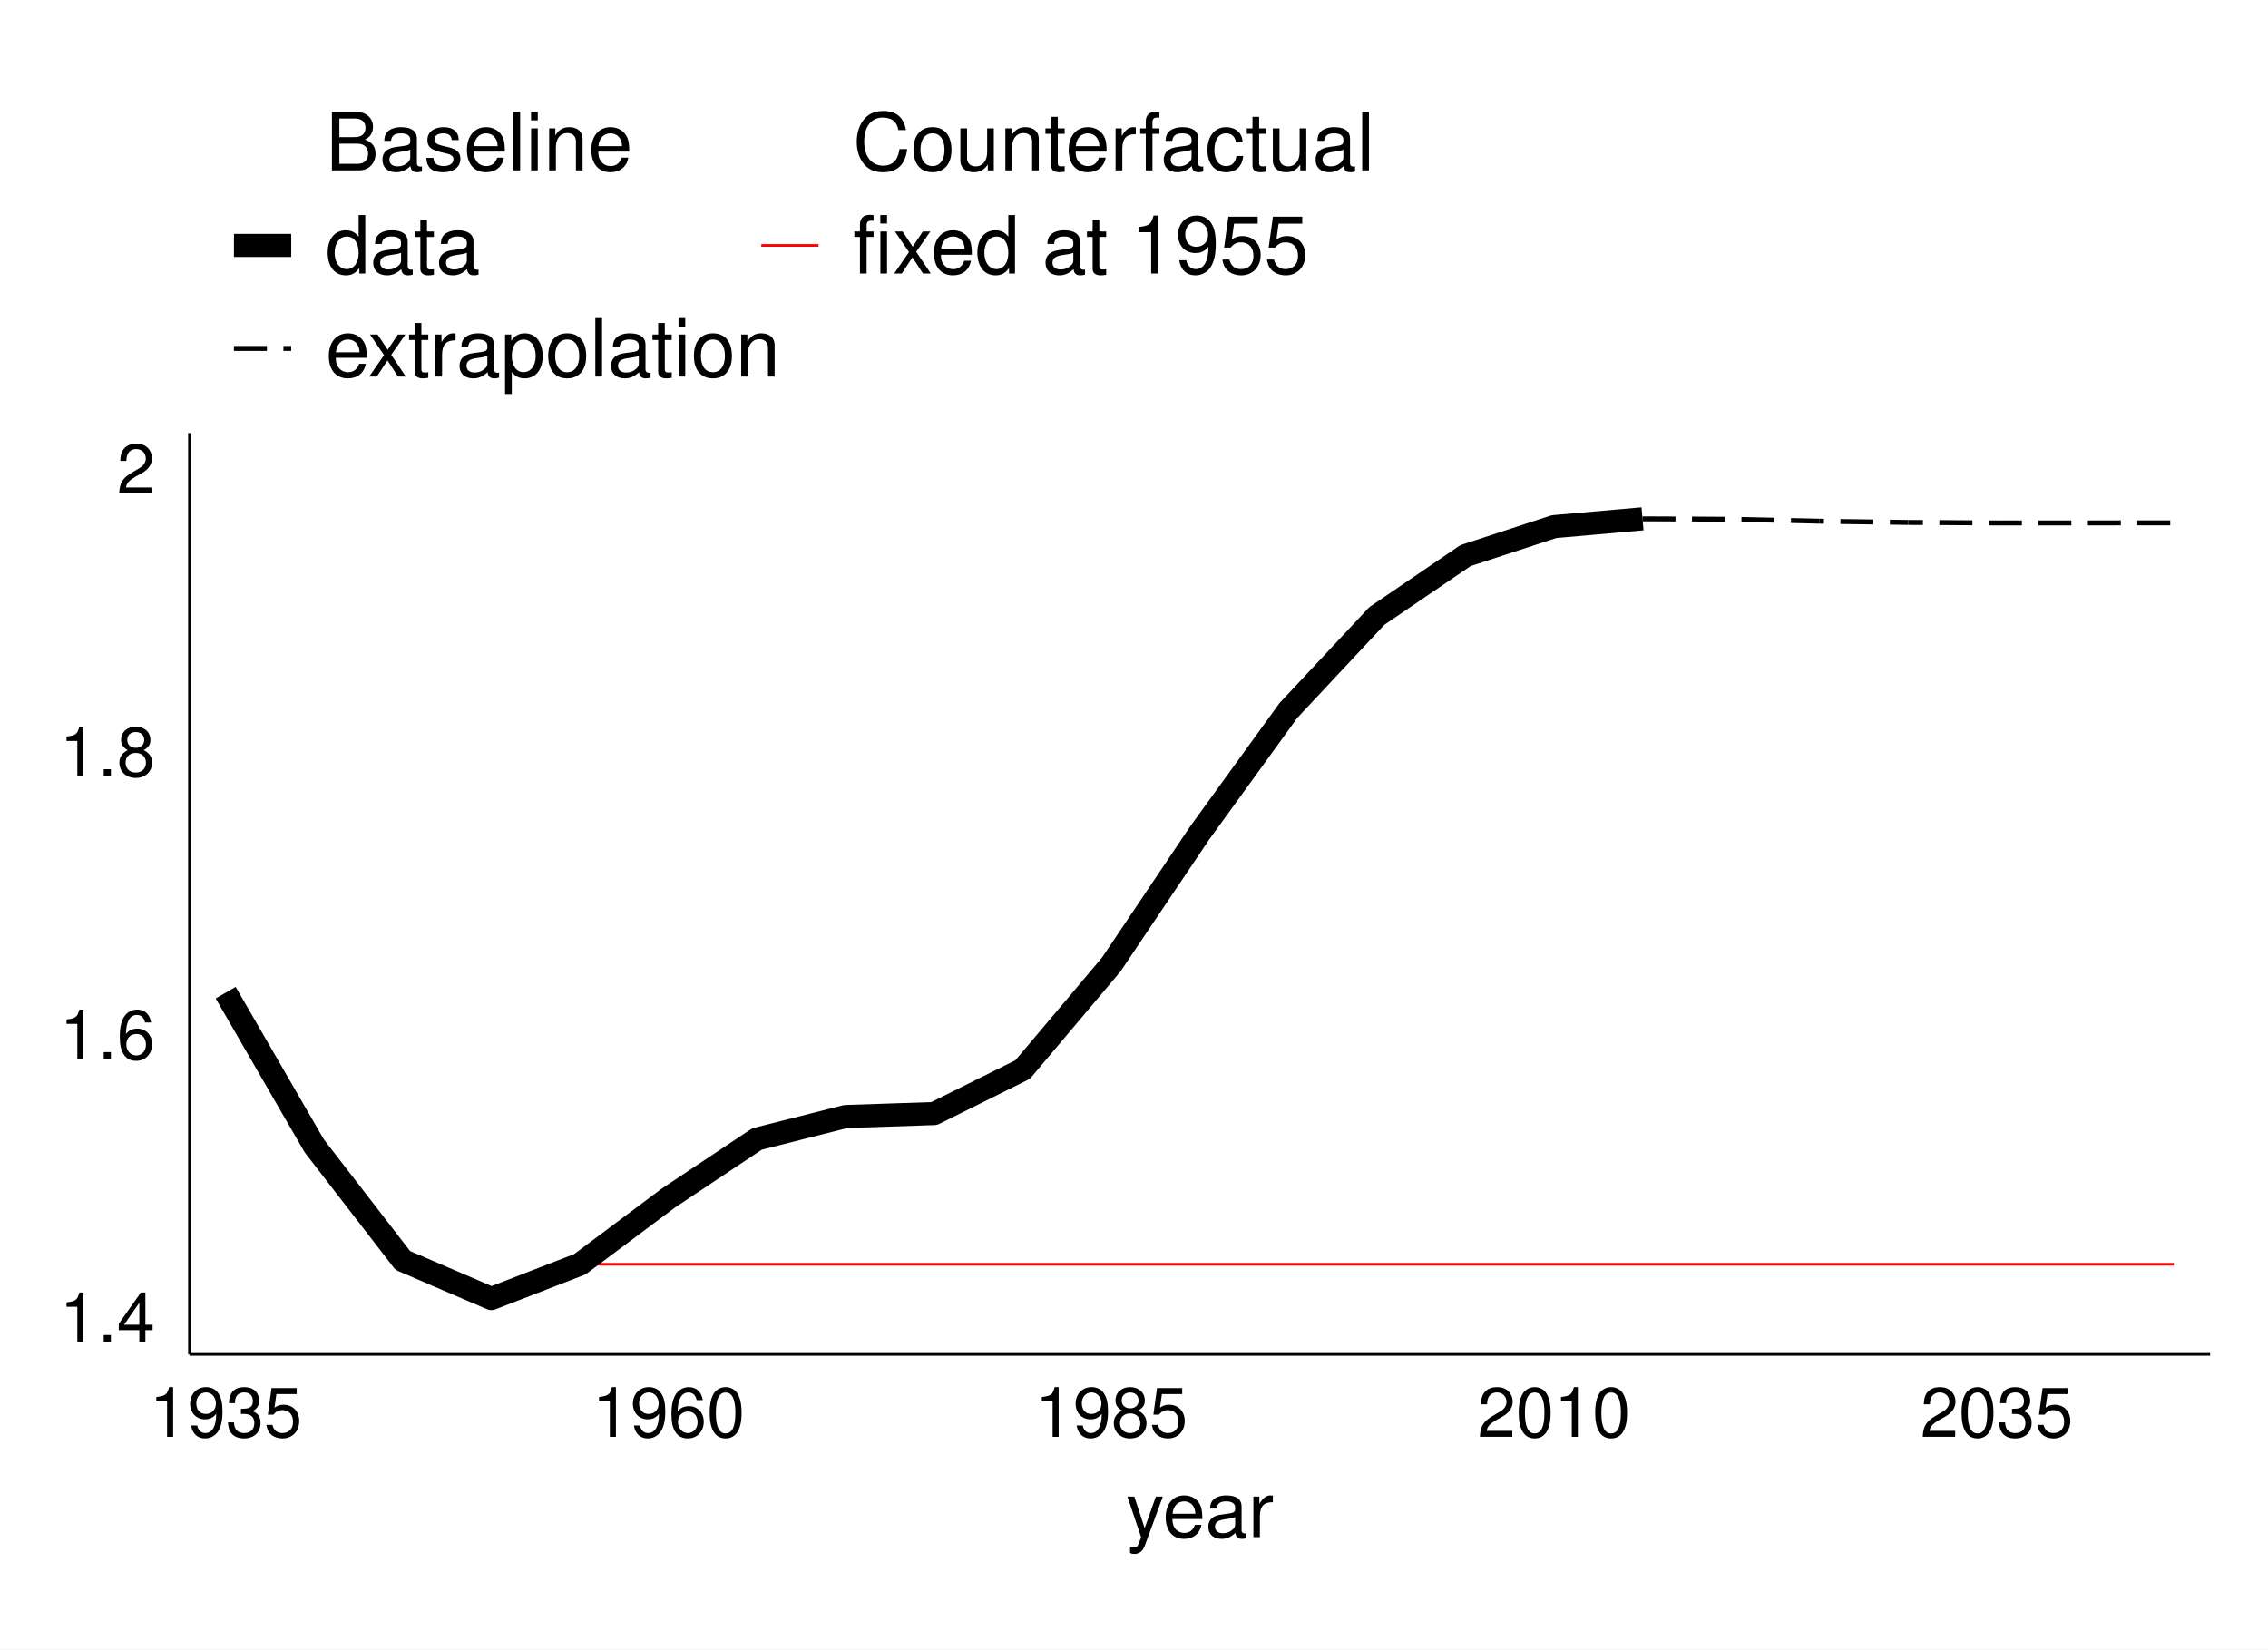
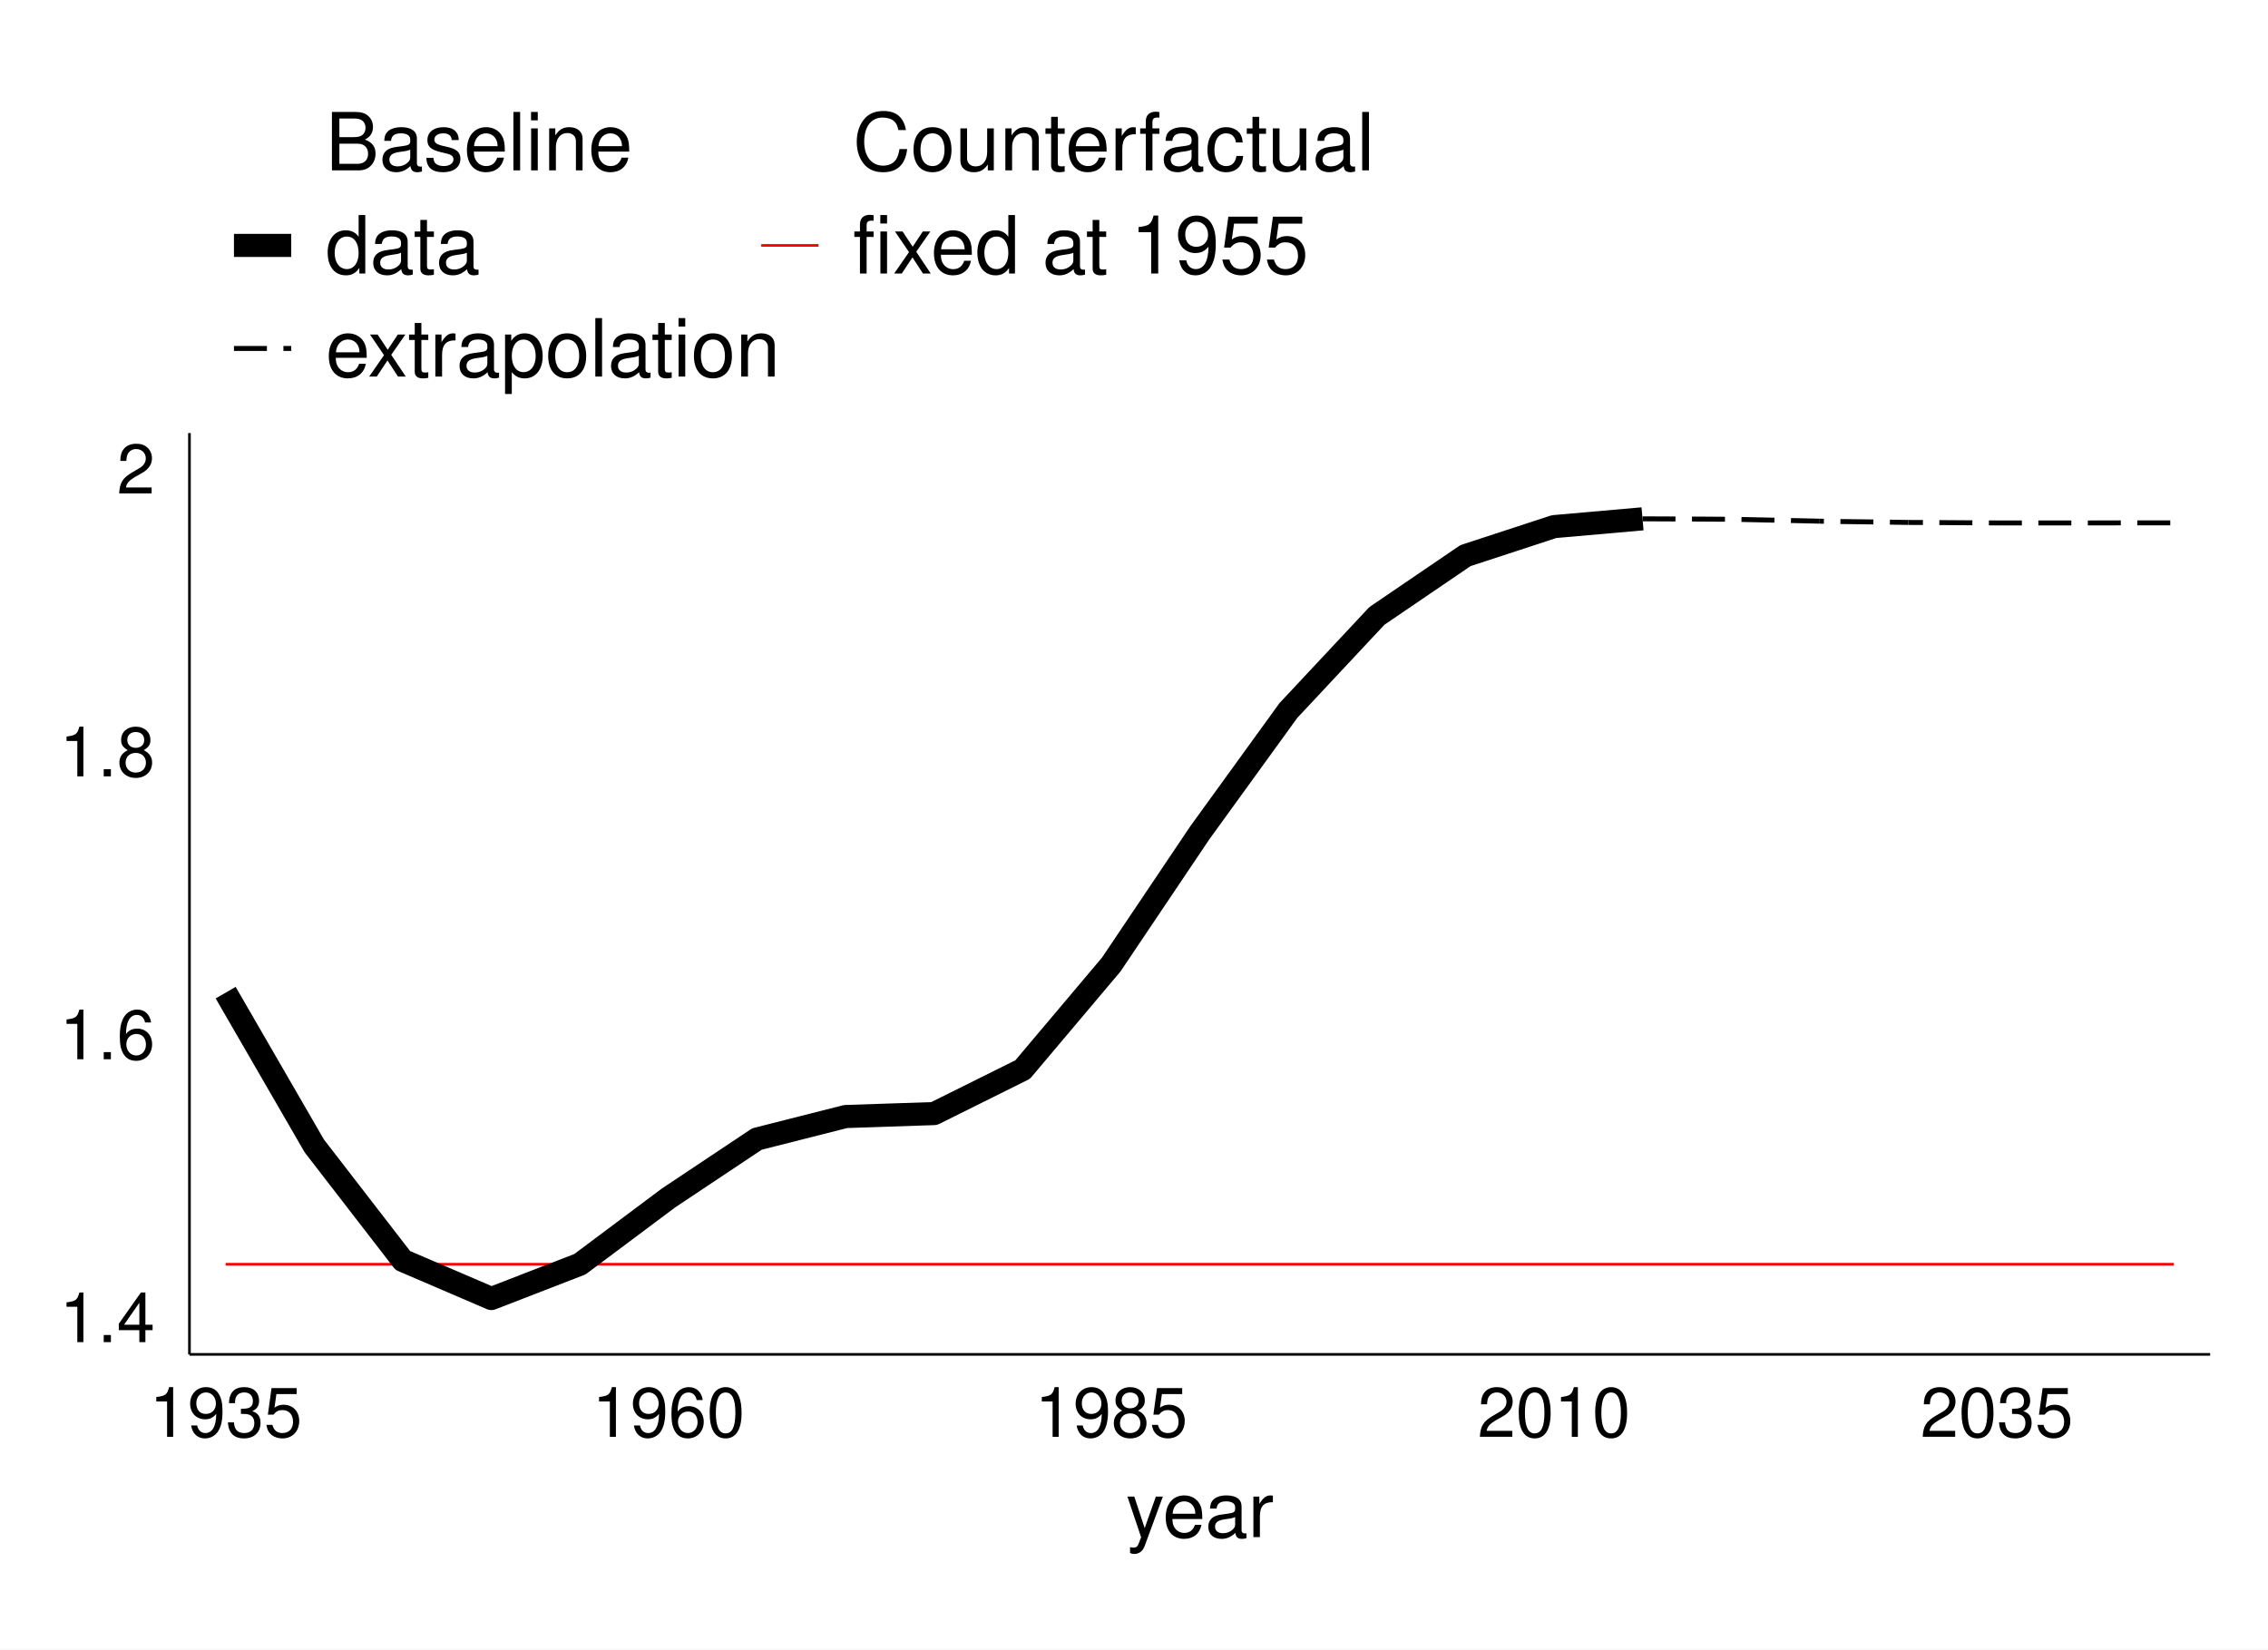
<svg xmlns="http://www.w3.org/2000/svg" version="1.1" width="3.575in" height="2.600in" viewBox="0 0 2574 1872">
  <rect x="0" y="0" width="2574" height="1872" style="fill:#FFFFFF;stroke:none" />
  <rect x="0.00" y="0.00" width="2573.92" height="1872.00" style="fill:#FFFFFF" />
  <rect x="1.50" y="1.50" width="2570.92" height="1869.00" style="fill:none;stroke:#FFFFFF;stroke-width:3.00" />
  <rect x="215.01" y="491.57" width="2293.35" height="1045.72" style="fill:#FFFFFF" />
  <rect x="216.51" y="493.07" width="2290.35" height="1042.72" style="fill:none;stroke:#FFFFFF;stroke-opacity:0.00;stroke-width:3.00" />
-   <path d=" M658.14 1434.97 L758.69 1434.97 L859.15 1434.97 L959.70 1434.97 L1060.17 1434.97 L1160.63 1434.97 L1261.18 1434.97 L1361.65 1434.97 L1462.19 1434.97 L1562.66 1434.97 L1663.21 1434.97 L1763.67 1434.97 L1864.14 1434.97 L1964.69 1434.97 L2065.15 1434.97 L2165.70 1434.97 L2266.17 1434.97 L2366.71 1434.97 L2467.18 1434.97" stroke-linejoin="round" style="fill:none;stroke:#FF0000;stroke-width:3.00" />
+   <path d=" M256.11 1434.97 L356.66 1434.97 L457.13 1434.97 L557.67 1434.97 L658.14 1434.97 L758.69 1434.97 L859.15 1434.97 L959.70 1434.97 L1060.17 1434.97 L1160.63 1434.97 L1261.18 1434.97 L1361.65 1434.97 L1462.19 1434.97 L1562.66 1434.97 L1663.21 1434.97 L1763.67 1434.97 L1864.14 1434.97 L1964.69 1434.97 L2065.15 1434.97 L2165.70 1434.97 L2266.17 1434.97 L2366.71 1434.97 L2467.18 1434.97" stroke-linejoin="round" style="fill:none;stroke:#FF0000;stroke-width:3.00" />
  <path d=" M256.11 1126.72 L356.66 1300.63 L457.13 1430.71 L557.67 1473.90 L658.14 1434.97 L758.69 1359.76 L859.15 1292.83 L959.70 1267.33 L1060.17 1263.95 L1160.63 1214.00 L1261.18 1094.79 L1361.65 945.33 L1462.19 806.49 L1562.66 699.10 L1663.21 630.65 L1763.67 597.75 L1864.14 588.90" stroke-linejoin="round" style="fill:none;stroke:#000000;stroke-width:26.21" />
  <line x1="1864.14" y1="588.90" x2="1901.54" y2="589.06" style="stroke:#000000;stroke-width:5.62" />
  <line x1="1920.28" y1="589.14" x2="1957.69" y2="589.38" style="stroke:#000000;stroke-width:5.62" />
  <line x1="1976.43" y1="589.63" x2="2013.83" y2="590.43" style="stroke:#000000;stroke-width:5.62" />
  <line x1="2032.58" y1="590.83" x2="2065.15" y2="591.56" style="stroke:#000000;stroke-width:5.62" />
  <line x1="2065.15" y1="591.56" x2="2069.98" y2="591.64" style="stroke:#000000;stroke-width:5.62" />
  <line x1="2088.72" y1="591.96" x2="2126.12" y2="592.44" style="stroke:#000000;stroke-width:5.62" />
  <line x1="2144.87" y1="592.68" x2="2165.70" y2="593.00" style="stroke:#000000;stroke-width:5.62" />
  <line x1="2165.70" y1="593.00" x2="2182.35" y2="593.08" style="stroke:#000000;stroke-width:5.62" />
  <line x1="2201.01" y1="593.16" x2="2238.50" y2="593.41" style="stroke:#000000;stroke-width:5.62" />
  <line x1="2257.24" y1="593.49" x2="2266.17" y2="593.57" style="stroke:#000000;stroke-width:5.62" />
  <line x1="2266.17" y1="593.57" x2="2294.64" y2="593.57" style="stroke:#000000;stroke-width:5.62" />
  <line x1="2313.38" y1="593.57" x2="2350.79" y2="593.57" style="stroke:#000000;stroke-width:5.62" />
  <line x1="2369.53" y1="593.57" x2="2406.93" y2="593.49" style="stroke:#000000;stroke-width:5.62" />
  <line x1="2425.67" y1="593.49" x2="2463.08" y2="593.49" style="stroke:#000000;stroke-width:5.62" />
  <path d="" stroke-linejoin="round" style="fill:none;stroke:#000000;stroke-width:5.62" />
  <line x1="215.01" y1="1537.29" x2="215.01" y2="491.57" style="stroke:#000000;stroke-width:3.00" />
  <text x="176.00" y="1523.43" style="font-family:'Helvetica';font-size:78.02px;fill:#000000" text-anchor="end">1.4</text>
  <text x="176.00" y="1202.32" style="font-family:'Helvetica';font-size:78.02px;fill:#000000" text-anchor="end">1.6</text>
  <text x="176.00" y="881.20" style="font-family:'Helvetica';font-size:78.02px;fill:#000000" text-anchor="end">1.8</text>
  <text x="176.00" y="560.08" style="font-family:'Helvetica';font-size:78.02px;fill:#000000" text-anchor="end">2</text>
  <line x1="215.01" y1="1537.29" x2="2508.36" y2="1537.29" style="stroke:#000000;stroke-width:3.00" />
  <text x="256.19" y="1630.88" style="font-family:'Helvetica';font-size:78.02px;fill:#000000" text-anchor="middle">1935</text>
  <text x="758.69" y="1630.88" style="font-family:'Helvetica';font-size:78.02px;fill:#000000" text-anchor="middle">1960</text>
  <text x="1261.18" y="1630.88" style="font-family:'Helvetica';font-size:78.02px;fill:#000000" text-anchor="middle">1985</text>
  <text x="1763.67" y="1630.88" style="font-family:'Helvetica';font-size:78.02px;fill:#000000" text-anchor="middle">2010</text>
  <text x="2266.25" y="1630.88" style="font-family:'Helvetica';font-size:78.02px;fill:#000000" text-anchor="middle">2035</text>
  <text x="1361.73" y="1744.68" style="font-family:'Helvetica';font-size:87.76px;fill:#000000" text-anchor="middle">year</text>
  <rect x="237.45" y="88.00" width="1215.09" height="381.12" style="fill:#FFFFFF" />
  <rect x="238.95" y="89.50" width="1212.09" height="378.12" style="fill:none;stroke:#FFFFFF;stroke-opacity:0.00;stroke-width:3.00" />
  <text x="369.53" y="193.39" style="font-family:'Helvetica';font-size:90.97px;fill:#000000">Baseline</text>
  <text x="967.98" y="193.39" style="font-family:'Helvetica';font-size:90.97px;fill:#000000">Counterfactual</text>
  <text x="369.53" y="310.43" style="font-family:'Helvetica';font-size:90.97px;fill:#000000">data</text>
  <text x="967.98" y="310.43" style="font-family:'Helvetica';font-size:90.97px;fill:#000000">fixed at 1955</text>
  <text x="369.53" y="427.39" style="font-family:'Helvetica';font-size:90.97px;fill:#000000">extrapolation</text>
  <line x1="265.52" y1="278.56" x2="330.52" y2="278.56" style="stroke:#000000;stroke-width:26.21" />
  <line x1="863.98" y1="278.56" x2="928.97" y2="278.56" style="stroke:#FF0000;stroke-width:3.00" />
  <line x1="265.52" y1="395.52" x2="302.93" y2="395.52" style="stroke:#000000;stroke-width:5.62" />
  <line x1="321.67" y1="395.52" x2="330.52" y2="395.52" style="stroke:#000000;stroke-width:5.62" />
</svg>
